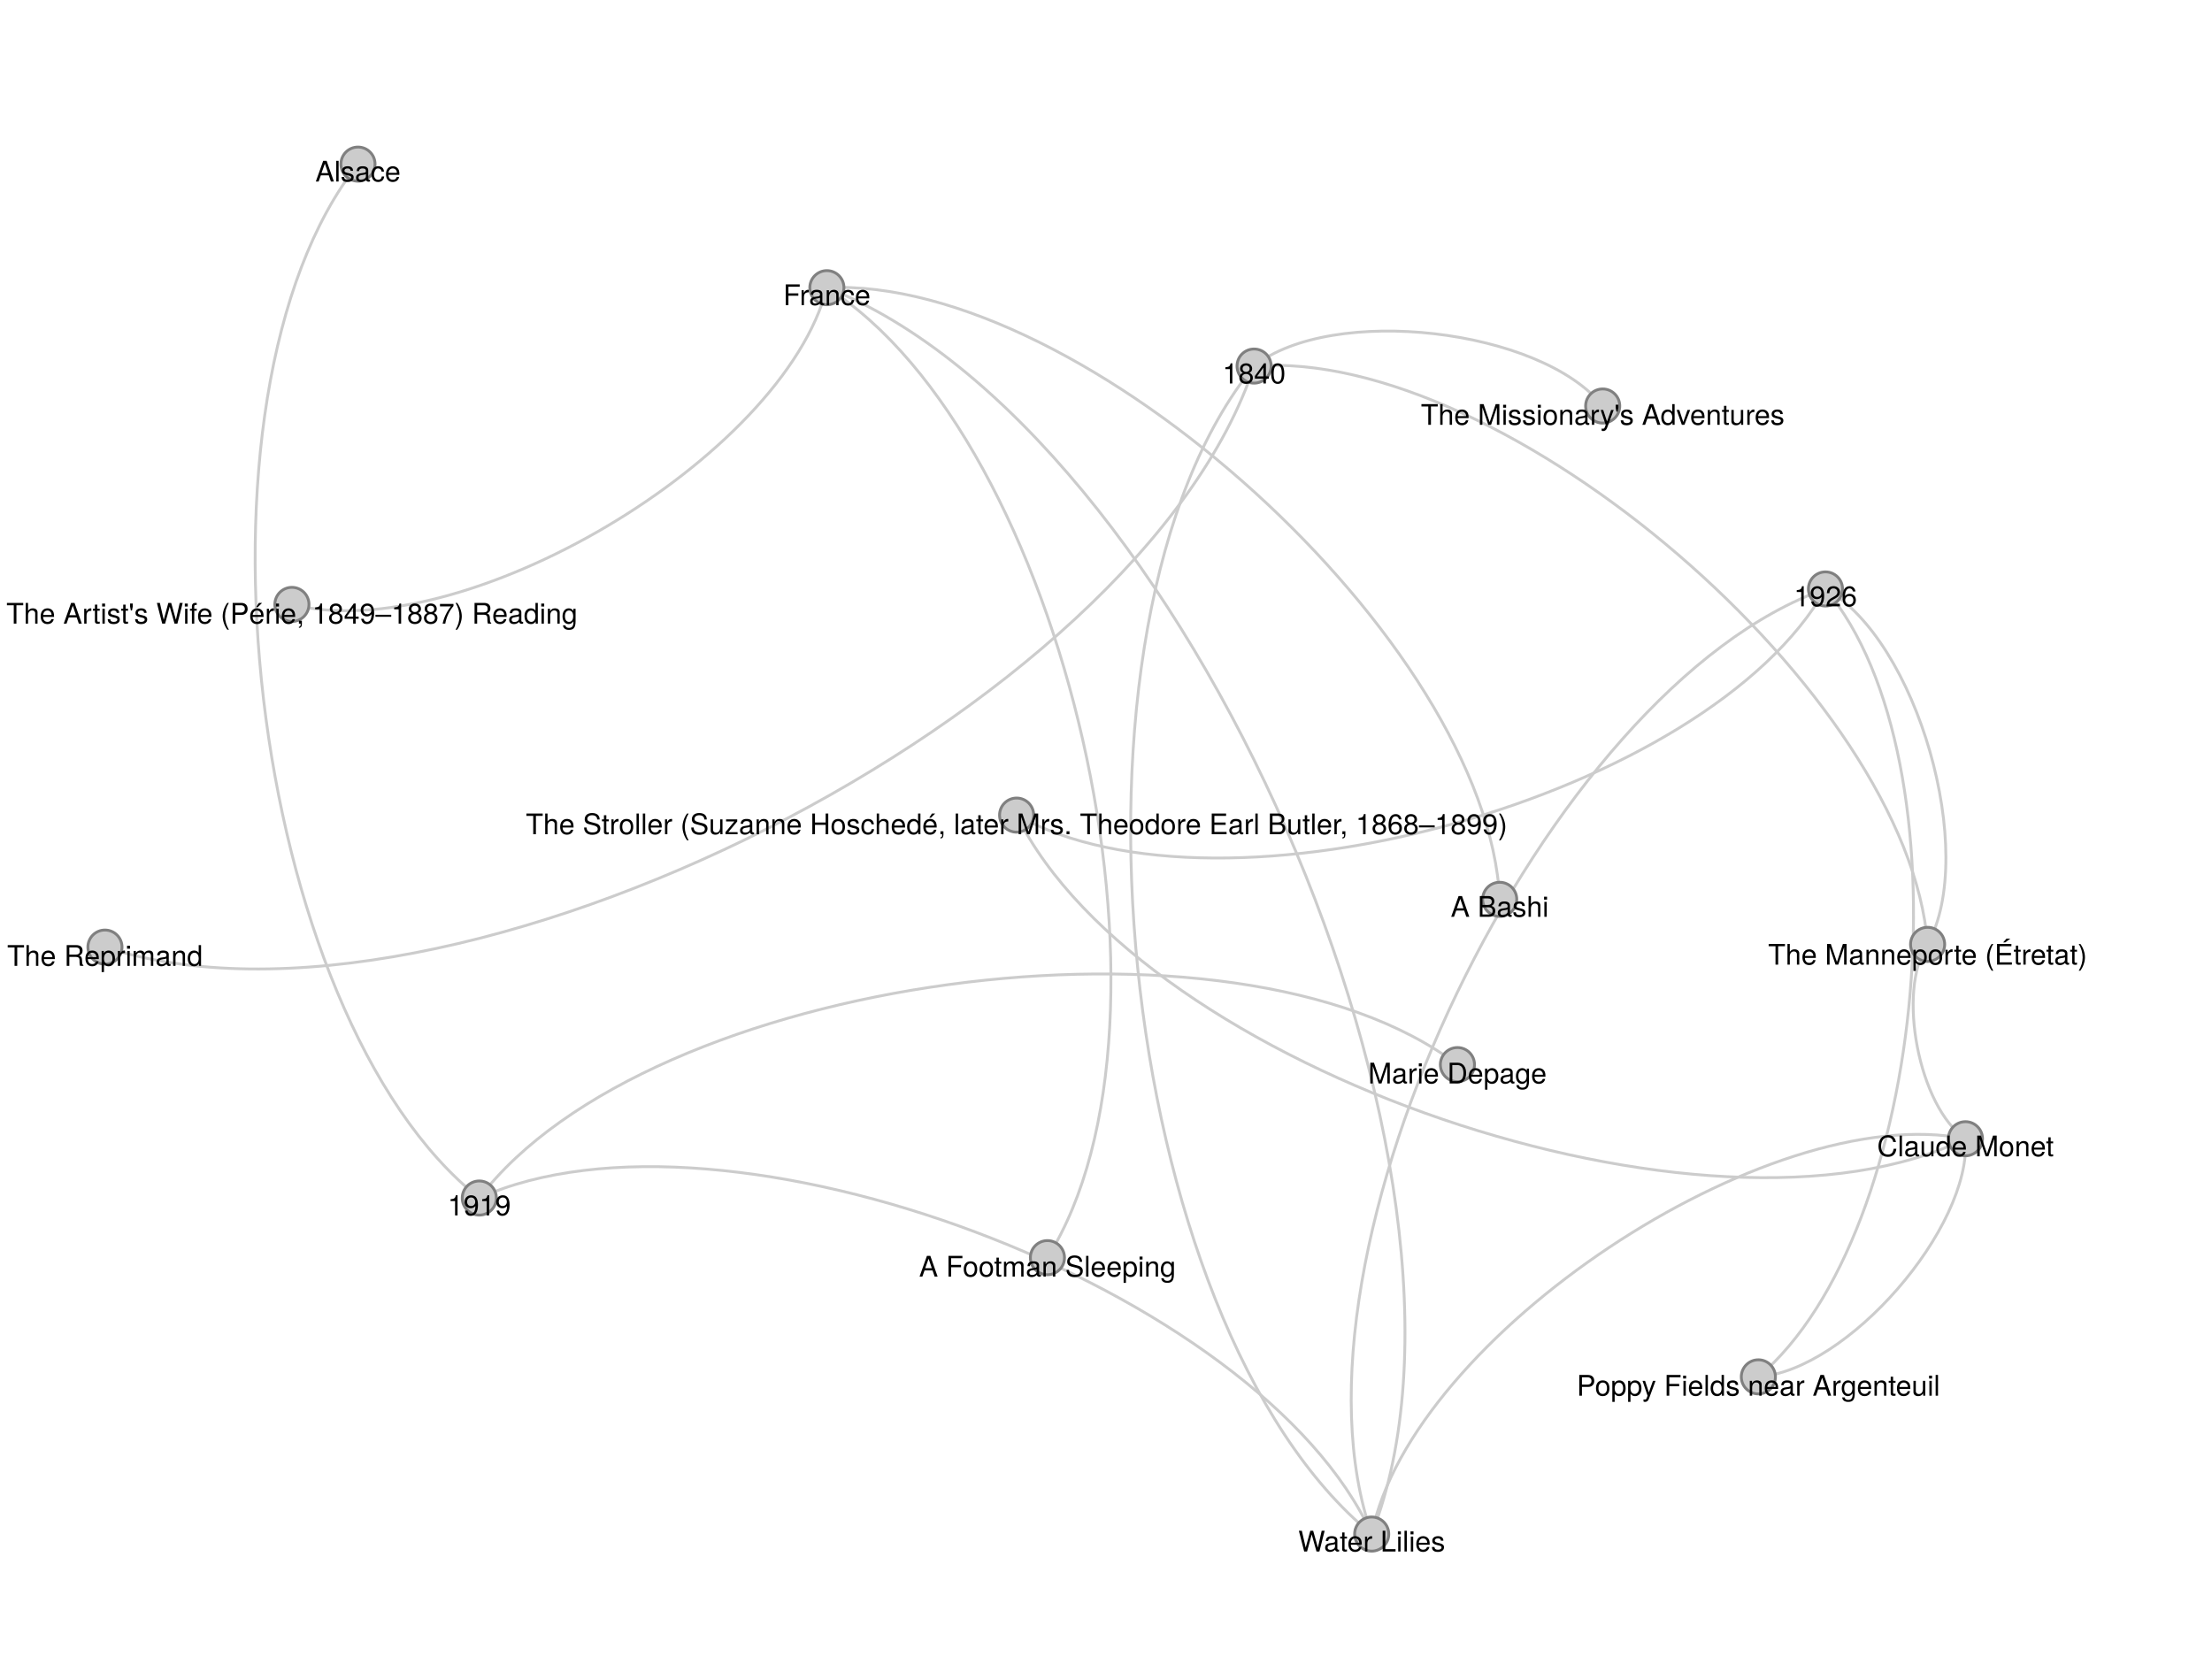
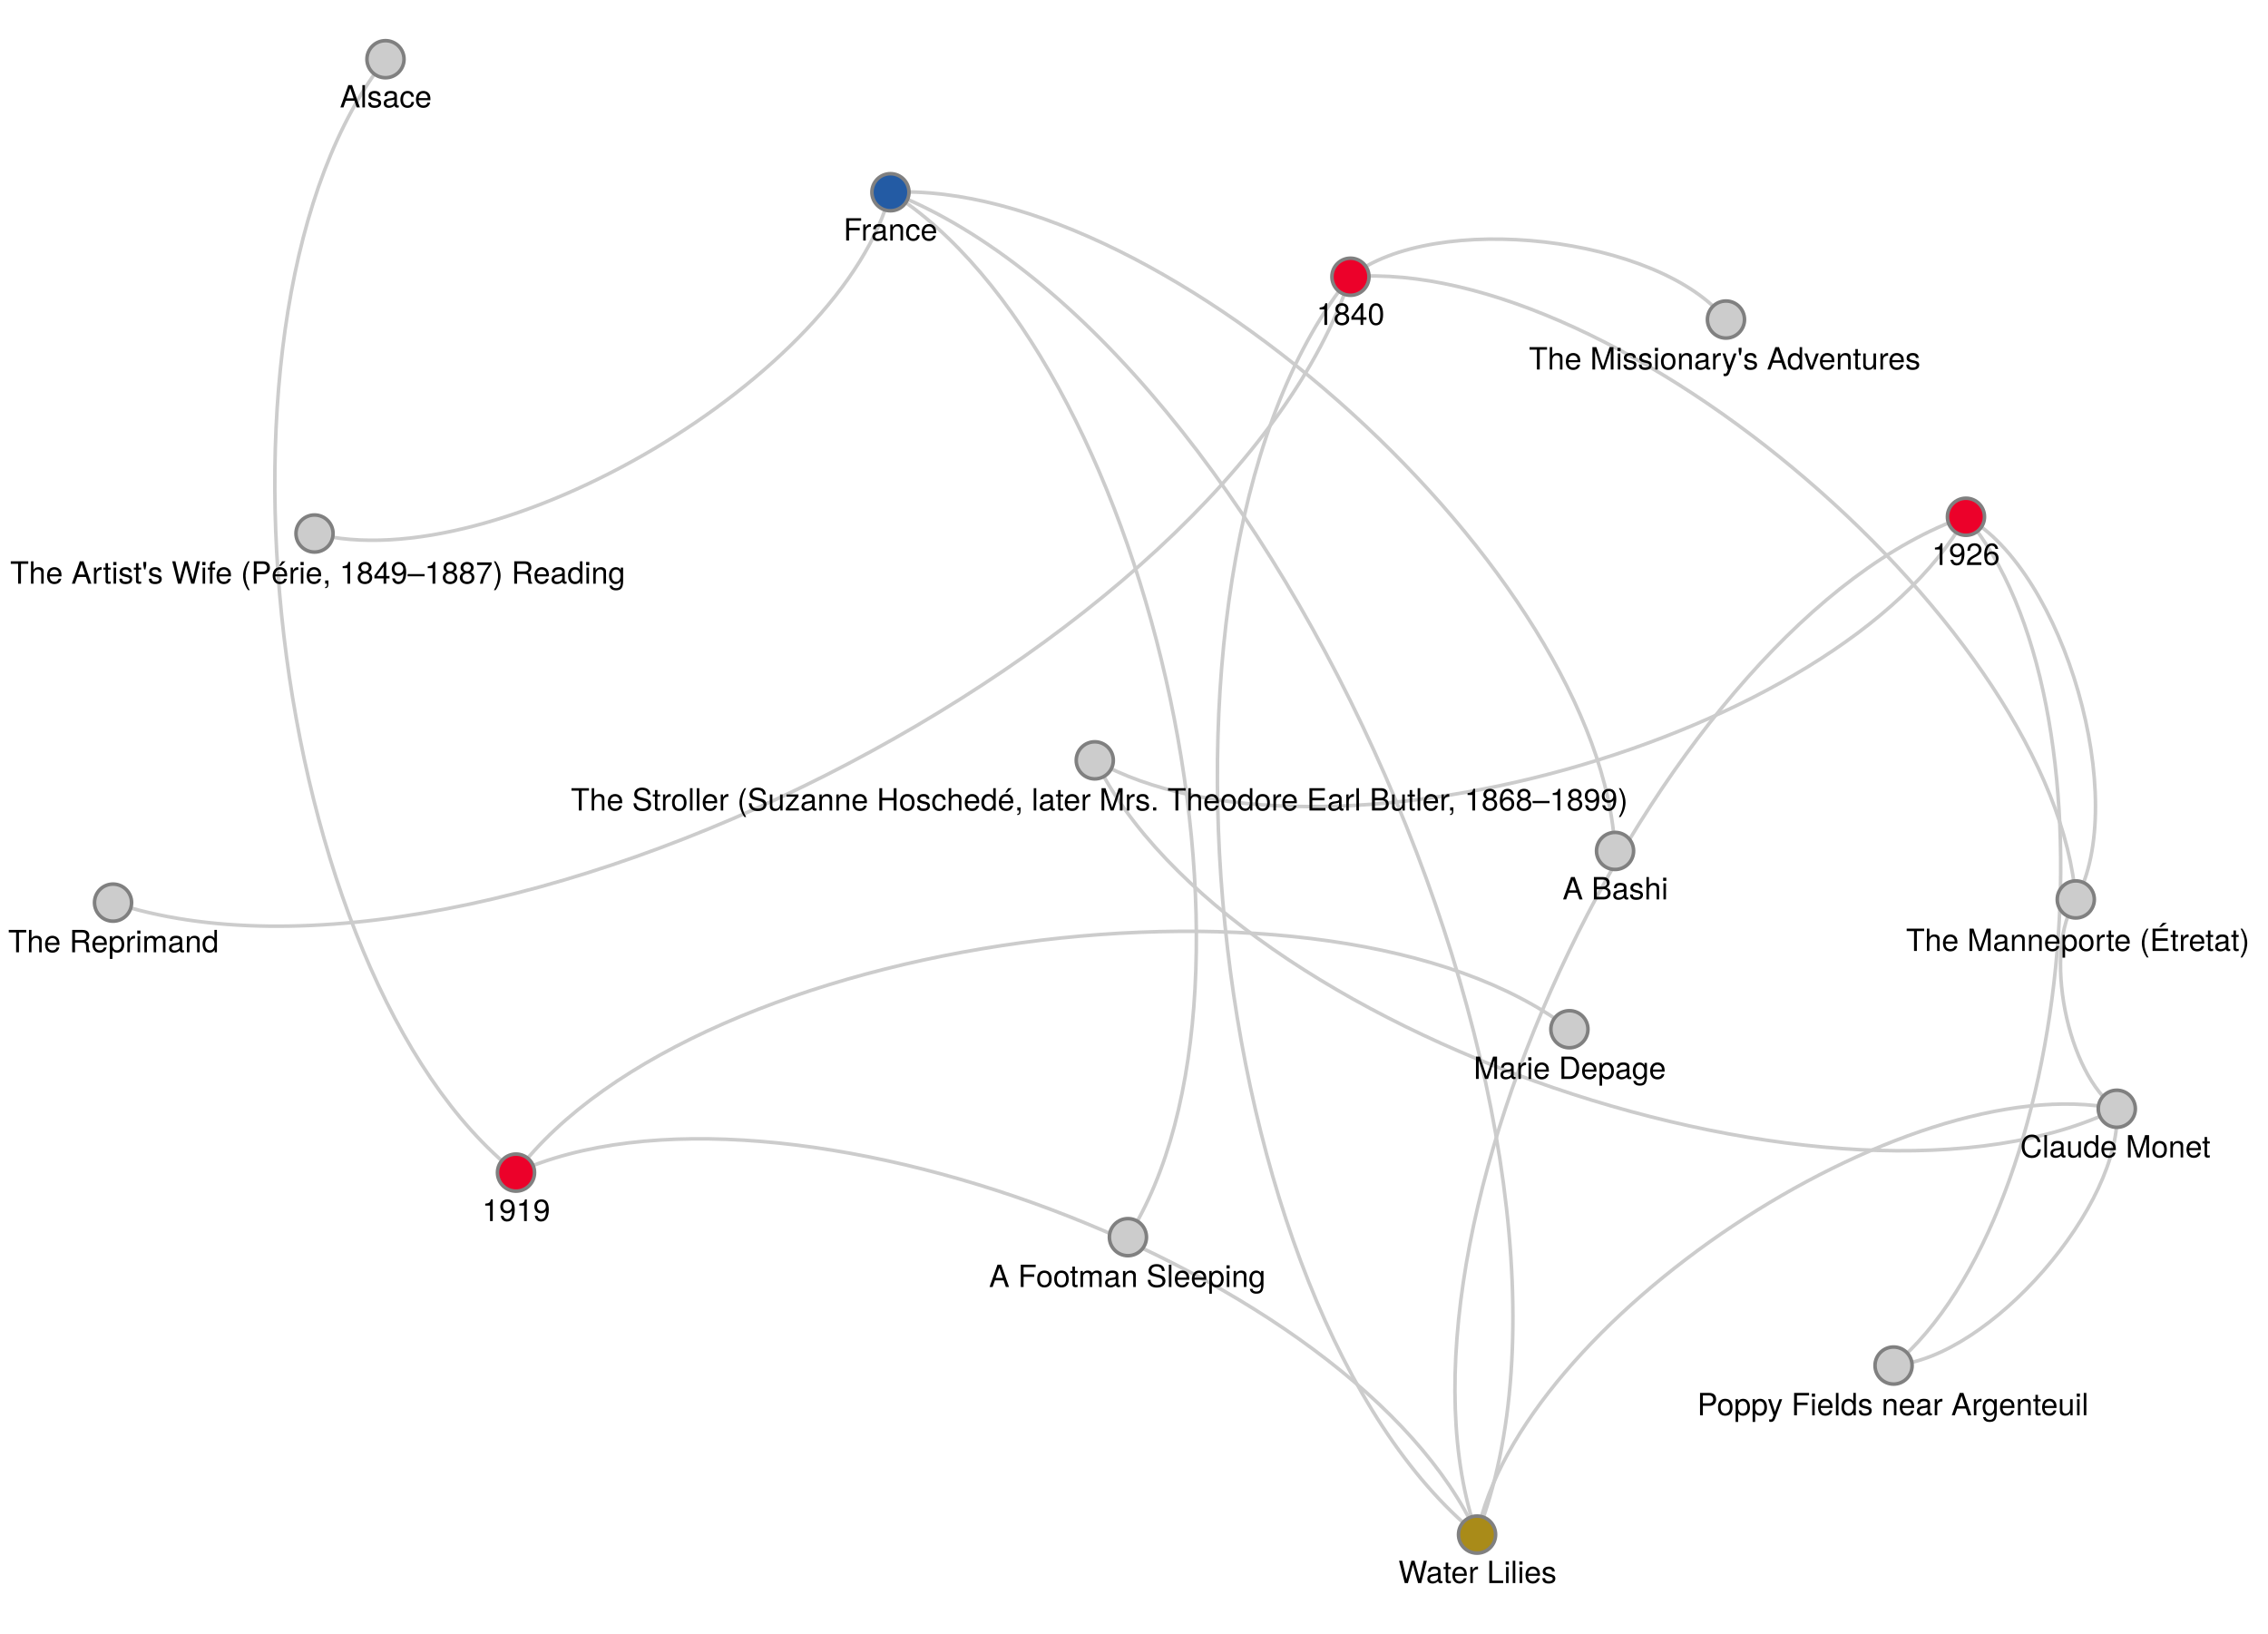
- <svg xmlns="http://www.w3.org/2000/svg" contentScriptType="text/ecmascript" width="668.0" zoomAndPan="magnify" contentStyleType="text/css" viewBox="-389 -238 778 505" height="505.0" preserveAspectRatio="xMidYMid meet" version="1.1">
+ <svg xmlns="http://www.w3.org/2000/svg" version="1.1" id="Layer_1" x="0px" y="0px" viewBox="0 0 636 458" style="enable-background:new 0 0 636 458;" xml:space="preserve">
+   <style type="text/css">
+ 	.st0{fill:none;stroke:#CCCCCC;}
+ 	.st1{fill:#CCCCCC;stroke:#808080;}
+ 	.st2{fill:#EC012A;stroke:#808080;}
+ 	.st3{fill:#A98B19;stroke:#808080;}
+ 	.st4{fill:#235BA4;stroke:#808080;}
+ 	.st5{font-family:'HelveticaNeue';}
+ 	.st6{font-size:8.586px;}
+ </style>
  <g id="edges">
-     <path fill="none" stroke-width="1.0" d="M 93.452,260.063 C 107.407,190.483 232.71,107.046 302.29,121.001" class="id_title-Water_Lilies id_artistDisplayName-Claude_Monet" stroke-opacity="1.0" stroke="#cccccc" />
-     <path fill="none" stroke-width="1.0" d="M 93.452,260.063 C 3.005,186.163 -21.815,-60.359 52.086,-150.806" class="id_title-Water_Lilies id_artistBeginDate-1840" stroke-opacity="1.0" stroke="#cccccc" />
-     <path fill="none" stroke-width="1.0" d="M 93.452,260.063 C 58.879,161.65 154.639,-37.829 253.052,-72.402" class="id_title-Water_Lilies id_artistEndDate-1926" stroke-opacity="1.0" stroke="#cccccc" />
-     <path fill="none" stroke-width="1.0" d="M 302.29,121.001 C 285.953,109.989 277.964,68.964 288.977,52.627" class="id_artistDisplayName-Claude_Monet id_title-The_Manneporte_(Étretat)" stroke-opacity="1.0" stroke="#cccccc" />
-     <path fill="none" stroke-width="1.0" d="M 302.29,121.001 C 212.776,164.977 12.54,96.668 -31.435,7.154" class="id_artistDisplayName-Claude_Monet id_title-The_Stroller_(Suzanne_Hoschedé,_later_Mrs._Theodore_Earl_Butler,_1868–1899)" stroke-opacity="1.0" stroke="#cccccc" />
-     <path fill="none" stroke-width="1.0" d="M 302.29,121.001 C 304.474,152.322 260.769,202.578 229.448,204.762" class="id_artistDisplayName-Claude_Monet id_title-Poppy_Fields_near_Argenteuil" stroke-opacity="1.0" stroke="#cccccc" />
-     <path fill="none" stroke-width="1.0" d="M 52.086,-150.806 C 140.15,-157.498 282.285,-35.438 288.977,52.627" class="id_artistBeginDate-1840 id_title-The_Manneporte_(Étretat)" stroke-opacity="1.0" stroke="#cccccc" />
-     <path fill="none" stroke-width="1.0" d="M 52.086,-150.806 C 12.13,-29.093 -230.372,93.542 -352.085,53.586" class="id_artistBeginDate-1840 id_title-The_Reprimand" stroke-opacity="1.0" stroke="#cccccc" />
-     <path fill="none" stroke-width="1.0" d="M 52.086,-150.806 C 79.418,-172.518 152.983,-164.087 174.695,-136.755" class="id_artistBeginDate-1840 id_title-The_Missionary's_Adventures" stroke-opacity="1.0" stroke="#cccccc" />
-     <path fill="none" stroke-width="1.0" d="M 253.052,-72.402 C 285.242,-54.581 306.797,20.436 288.977,52.627" class="id_artistEndDate-1926 id_title-The_Manneporte_(Étretat)" stroke-opacity="1.0" stroke="#cccccc" />
-     <path fill="none" stroke-width="1.0" d="M 253.052,-72.402 C 212.065,0.407 41.373,48.14 -31.435,7.154" class="id_artistEndDate-1926 id_title-The_Stroller_(Suzanne_Hoschedé,_later_Mrs._Theodore_Earl_Butler,_1868–1899)" stroke-opacity="1.0" stroke="#cccccc" />
-     <path fill="none" stroke-width="1.0" d="M 253.052,-72.402 C 303.764,-12.249 289.602,154.05 229.448,204.762" class="id_artistEndDate-1926 id_title-Poppy_Fields_near_Argenteuil" stroke-opacity="1.0" stroke="#cccccc" />
-     <path fill="none" stroke-width="1.0" d="M -220.42,141.856 C -134.004,102.723 54.319,173.648 93.452,260.063" class="id_objectBeginDate-1919 id_title-Water_Lilies" stroke-opacity="1.0" stroke="#cccccc" />
-     <path fill="none" stroke-width="1.0" d="M -220.42,141.856 C -301.694,77.649 -327.295,-140.572 -263.088,-221.847" class="id_objectBeginDate-1919 id_title-Alsace" stroke-opacity="1.0" stroke="#cccccc" />
-     <path fill="none" stroke-width="1.0" d="M -220.42,141.856 C -161,63.665 45.415,35.506 123.607,94.925" class="id_objectBeginDate-1919 id_title-Marie_Depage-_Edith_Cavell" stroke-opacity="1.0" stroke="#cccccc" />
-     <path fill="none" stroke-width="1.0" d="M -98.169,-178.377 C 27.843,-129.013 142.816,134.051 93.452,260.063" class="id_artistNationality-France id_title-Water_Lilies" stroke-opacity="1.0" stroke="#cccccc" />
-     <path fill="none" stroke-width="1.0" d="M -98.169,-178.377 C -14.413,-125.648 32.128,79.079 -20.6,162.836" class="id_artistNationality-France id_title-A_Footman_Sleeping" stroke-opacity="1.0" stroke="#cccccc" />
-     <path fill="none" stroke-width="1.0" d="M -98.169,-178.377 C -7.809,-182.672 134.175,-53.575 138.471,36.786" class="id_artistNationality-France id_title-A_Bashi-Bazouk" stroke-opacity="1.0" stroke="#cccccc" />
-     <path fill="none" stroke-width="1.0" d="M -98.169,-178.377 C -113.519,-118.462 -226.416,-51.613 -286.331,-66.963" class="id_artistNationality-France id_title-The_Artist's_Wife_(Périe,_1849–1887)_Reading" stroke-opacity="1.0" stroke="#cccccc" />
+     <path class="st0" d="M414.2,430.3c12-59.7,119.6-131.4,179.3-119.4" />
+     <path class="st0" d="M414.2,430.3c-77.7-63.5-99-275.1-35.5-352.8" />
+     <path class="st0" d="M414.2,430.3c-29.7-84.5,52.5-255.8,137-285.5" />
+     <path class="st0" d="M593.6,310.9c-14-9.5-20.9-44.7-11.4-58.7" />
+     <path class="st0" d="M593.6,310.9c-76.9,37.8-248.8-20.9-286.5-97.8" />
+     <path class="st0" d="M593.6,310.9c1.9,26.9-35.7,70-62.5,71.9" />
+     <path class="st0" d="M378.7,77.6c75.6-5.7,197.7,99.1,203.4,174.7" />
+     <path class="st0" d="M378.7,77.6c-34.3,104.5-242.5,209.8-347,175.5" />
+     <path class="st0" d="M378.7,77.6C402.2,59,465.3,66.2,484,89.7" />
+     <path class="st0" d="M551.3,144.9c27.6,15.3,46.1,79.7,30.8,107.4" />
+     <path class="st0" d="M551.3,144.9c-35.2,62.5-181.7,103.5-244.3,68.3" />
+     <path class="st0" d="M551.3,144.9c43.5,51.6,31.4,194.4-20.3,238" />
+     <path class="st0" d="M144.7,328.8c74.2-33.6,235.9,27.3,269.5,101.5" />
+     <path class="st0" d="M144.7,328.8C75,273.7,53,86.4,108.1,16.6" />
+     <path class="st0" d="M144.7,328.8c51-67.1,228.2-91.3,295.4-40.3" />
+     <path class="st0" d="M249.7,53.9c108.2,42.4,206.9,268.3,164.5,376.4" />
+     <path class="st0" d="M249.7,53.9c71.9,45.3,111.9,221.1,66.6,293" />
+     <path class="st0" d="M249.7,53.9c77.6-3.7,199.5,107.2,203.2,184.7" />
+     <path class="st0" d="M249.7,53.9c-13.2,51.4-110.1,108.8-161.6,95.7" />
  </g>
  <g id="nodes">
-     <circle fill-opacity="1.0" fill="#cccccc" r="6.0" cx="302.29" class="id_artistDisplayName-Claude_Monet" cy="121.001" stroke="#808080" stroke-opacity="1.0" stroke-width="1.0" />
-     <circle fill-opacity="1.0" fill="#cccccc" r="6.0" cx="52.086" class="id_artistBeginDate-1840" cy="-150.806" stroke="#808080" stroke-opacity="1.0" stroke-width="1.0" />
-     <circle fill-opacity="1.0" fill="#cccccc" r="6.0" cx="253.052" class="id_artistEndDate-1926" cy="-72.402" stroke="#808080" stroke-opacity="1.0" stroke-width="1.0" />
-     <circle fill-opacity="1.0" fill="#cccccc" r="6.0" cx="-220.42" class="id_objectBeginDate-1919" cy="141.856" stroke="#808080" stroke-opacity="1.0" stroke-width="1.0" />
-     <circle fill-opacity="1.0" fill="#cccccc" r="6.0" cx="93.452" class="id_title-Water_Lilies" cy="260.063" stroke="#808080" stroke-opacity="1.0" stroke-width="1.0" />
-     <circle fill-opacity="1.0" fill="#cccccc" r="6.0" cx="288.977" class="id_title-The_Manneporte_(Étretat)" cy="52.627" stroke="#808080" stroke-opacity="1.0" stroke-width="1.0" />
-     <circle fill-opacity="1.0" fill="#cccccc" r="6.0" cx="-31.435" class="id_title-The_Stroller_(Suzanne_Hoschedé,_later_Mrs._Theodore_Earl_Butler,_1868–1899)" cy="7.154" stroke="#808080" stroke-opacity="1.0" stroke-width="1.0" />
-     <circle fill-opacity="1.0" fill="#cccccc" r="6.0" cx="229.448" class="id_title-Poppy_Fields_near_Argenteuil" cy="204.762" stroke="#808080" stroke-opacity="1.0" stroke-width="1.0" />
-     <circle fill-opacity="1.0" fill="#cccccc" r="6.0" cx="-352.085" class="id_title-The_Reprimand" cy="53.586" stroke="#808080" stroke-opacity="1.0" stroke-width="1.0" />
-     <circle fill-opacity="1.0" fill="#cccccc" r="6.0" cx="174.695" class="id_title-The_Missionary's_Adventures" cy="-136.755" stroke="#808080" stroke-opacity="1.0" stroke-width="1.0" />
-     <circle fill-opacity="1.0" fill="#cccccc" r="6.0" cx="-263.088" class="id_title-Alsace" cy="-221.847" stroke="#808080" stroke-opacity="1.0" stroke-width="1.0" />
-     <circle fill-opacity="1.0" fill="#cccccc" r="6.0" cx="123.607" class="id_title-Marie_Depage-_Edith_Cavell" cy="94.925" stroke="#808080" stroke-opacity="1.0" stroke-width="1.0" />
-     <circle fill-opacity="1.0" fill="#cccccc" r="6.0" cx="-20.6" class="id_title-A_Footman_Sleeping" cy="162.836" stroke="#808080" stroke-opacity="1.0" stroke-width="1.0" />
-     <circle fill-opacity="1.0" fill="#cccccc" r="6.0" cx="138.471" class="id_title-A_Bashi-Bazouk" cy="36.786" stroke="#808080" stroke-opacity="1.0" stroke-width="1.0" />
-     <circle fill-opacity="1.0" fill="#cccccc" r="6.0" cx="-286.331" class="id_title-The_Artist's_Wife_(Périe,_1849–1887)_Reading" cy="-66.963" stroke="#808080" stroke-opacity="1.0" stroke-width="1.0" />
-     <circle fill-opacity="1.0" fill="#cccccc" r="6.0" cx="-98.169" class="id_artistNationality-France" cy="-178.377" stroke="#808080" stroke-opacity="1.0" stroke-width="1.0" />
+     <circle class="st1" cx="593.6" cy="310.9" r="5.2" />
+     <g>
+       <circle class="st2" cx="378.7" cy="77.6" r="5.2" />
+       <circle class="st2" cx="551.3" cy="144.9" r="5.2" />
+       <circle class="st2" cx="144.7" cy="328.8" r="5.2" />
+     </g>
+     <circle class="st3" cx="414.2" cy="430.3" r="5.2" />
+     <circle class="st1" cx="582.1" cy="252.2" r="5.2" />
+     <circle class="st1" cx="307" cy="213.2" r="5.2" />
+     <circle class="st1" cx="531" cy="382.9" r="5.2" />
+     <circle class="st1" cx="31.7" cy="253.1" r="5.2" />
+     <circle class="st1" cx="484" cy="89.6" r="5.2" />
+     <circle class="st1" cx="108.1" cy="16.6" r="5.2" />
+     <circle class="st1" cx="440.1" cy="288.6" r="5.2" />
+     <circle class="st1" cx="316.3" cy="346.9" r="5.2" />
+     <circle class="st1" cx="452.9" cy="238.6" r="5.2" />
+     <circle class="st1" cx="88.2" cy="149.6" r="5.2" />
+     <circle class="st4" cx="249.7" cy="53.9" r="5.2" />
  </g>
  <g id="node-labels">
-     <text font-size="10" x="302.29" y="122.869" fill="#000000" style="text-anchor: middle; dominant-baseline: central;" font-family="Helvetica Neue" class="id_artistDisplayName-Claude_Monet">
-             Claude Monet
-         </text>
-     <text font-size="10" x="52.086" y="-149.006" fill="#000000" style="text-anchor: middle; dominant-baseline: central;" font-family="Helvetica Neue" class="id_artistBeginDate-1840">
-             1840
-         </text>
-     <text font-size="10" x="253.052" y="-70.602" fill="#000000" style="text-anchor: middle; dominant-baseline: central;" font-family="Helvetica Neue" class="id_artistEndDate-1926">
-             1926
-         </text>
-     <text font-size="10" x="-220.42" y="143.656" fill="#000000" style="text-anchor: middle; dominant-baseline: central;" font-family="Helvetica Neue" class="id_objectBeginDate-1919">
-             1919
-         </text>
-     <text font-size="10" x="93.452" y="261.876" fill="#000000" style="text-anchor: middle; dominant-baseline: central;" font-family="Helvetica Neue" class="id_title-Water_Lilies">
-             Water Lilies
-         </text>
-     <text font-size="10" x="288.977" y="55.437" fill="#000000" style="text-anchor: middle; dominant-baseline: central;" font-family="Helvetica Neue" class="id_title-The_Manneporte_(Étretat)">
-             The Manneporte (Étretat)
-         </text>
-     <text font-size="10" x="-31.435" y="9.571" fill="#000000" style="text-anchor: middle; dominant-baseline: central;" font-family="Helvetica Neue" class="id_title-The_Stroller_(Suzanne_Hoschedé,_later_Mrs._Theodore_Earl_Butler,_1868–1899)">
-             The Stroller (Suzanne Hoschedé, later Mrs. Theodore Earl Butler,
-             1868–1899)
-         </text>
-     <text font-size="10" x="229.448" y="207.069" fill="#000000" style="text-anchor: middle; dominant-baseline: central;" font-family="Helvetica Neue" class="id_title-Poppy_Fields_near_Argenteuil">
-             Poppy Fields near Argenteuil
-         </text>
-     <text font-size="10" x="-352.085" y="55.863" fill="#000000" style="text-anchor: middle; dominant-baseline: central;" font-family="Helvetica Neue" class="id_title-The_Reprimand">
-             The Reprimand
-         </text>
-     <text font-size="10" x="174.695" y="-134.453" fill="#000000" style="text-anchor: middle; dominant-baseline: central;" font-family="Helvetica Neue" class="id_title-The_Missionary's_Adventures">
-             The Missionary's Adventures
-         </text>
-     <text font-size="10" x="-263.088" y="-220.034" fill="#000000" style="text-anchor: middle; dominant-baseline: central;" font-family="Helvetica Neue" class="id_title-Alsace">
-             Alsace
-         </text>
-     <text font-size="10" x="123.607" y="97.233" fill="#000000" style="text-anchor: middle; dominant-baseline: central;" font-family="Helvetica Neue" class="id_title-Marie_Depage-_Edith_Cavell">
-             Marie Depage
-         </text>
-     <text font-size="10" x="-20.6" y="165.186" fill="#000000" style="text-anchor: middle; dominant-baseline: central;" font-family="Helvetica Neue" class="id_title-A_Footman_Sleeping">
-             A Footman Sleeping
-         </text>
-     <text font-size="10" x="138.471" y="38.598" fill="#000000" style="text-anchor: middle; dominant-baseline: central;" font-family="Helvetica Neue" class="id_title-A_Bashi-Bazouk">
-             A Bashi
-         </text>
-     <text font-size="10" x="-286.331" y="-64.515" fill="#000000" style="text-anchor: middle; dominant-baseline: central;" font-family="Helvetica Neue" class="id_title-The_Artist's_Wife_(Périe,_1849–1887)_Reading">
-             The Artist's Wife (Périe, 1849–1887) Reading
-         </text>
-     <text font-size="10" x="-98.169" y="-176.564" fill="#000000" style="text-anchor: middle; dominant-baseline: central;" font-family="Helvetica Neue" class="id_artistNationality-France">
-             France
-         </text>
+     <text transform="matrix(1 0 0 1 566.5127 324.5469)" class="st5 st6">Claude Monet</text>
+     <text transform="matrix(1 0 0 1 369.1733 91.1118)" class="st5 st6">1840</text>
+     <text transform="matrix(1 0 0 1 541.7251 158.4307)" class="st5 st6">1926</text>
+     <text transform="matrix(1 0 0 1 135.1973 342.395)" class="st5 st6">1919</text>
+     <text transform="matrix(1 0 0 1 392.1387 443.8999)" class="st5 st6">Water Lilies</text>
+     <text transform="matrix(1 0 0 1 534.4883 266.6489)" class="st5 st6">The Manneporte (Étretat)</text>
+     <text transform="matrix(1 0 0 1 160.0684 227.2681)" class="st5 st6">The Stroller (Suzanne Hoschedé, later Mrs. Theodore Earl Butler, 1868–1899)</text>
+     <text transform="matrix(1 0 0 1 475.9492 396.8423)" class="st5 st6">Poppy Fields near Argenteuil</text>
+     <text transform="matrix(1 0 0 1 2.2715 267.0151)" class="st5 st6">The Reprimand</text>
+     <text transform="matrix(1 0 0 1 428.7314 103.6074)" class="st5 st6">The Missionary's Adventures</text>
+     <text transform="matrix(1 0 0 1 95.312 30.126)" class="st5 st6">Alsace</text>
+     <text transform="matrix(1 0 0 1 413.2559 302.5356)" class="st5 st6">Marie Depage</text>
+     <text transform="matrix(1 0 0 1 277.3491 360.8804)" class="st5 st6">A Footman Sleeping</text>
+     <text transform="matrix(1 0 0 1 438.1846 252.1909)" class="st5 st6">A Bashi</text>
+     <text transform="matrix(1 0 0 1 2.8335 163.6562)" class="st5 st6">The Artist's Wife (Périe, 1849–1887) Reading</text>
+     <text transform="matrix(1 0 0 1 236.5137 67.4502)" class="st5 st6">France</text>
  </g>
</svg>
